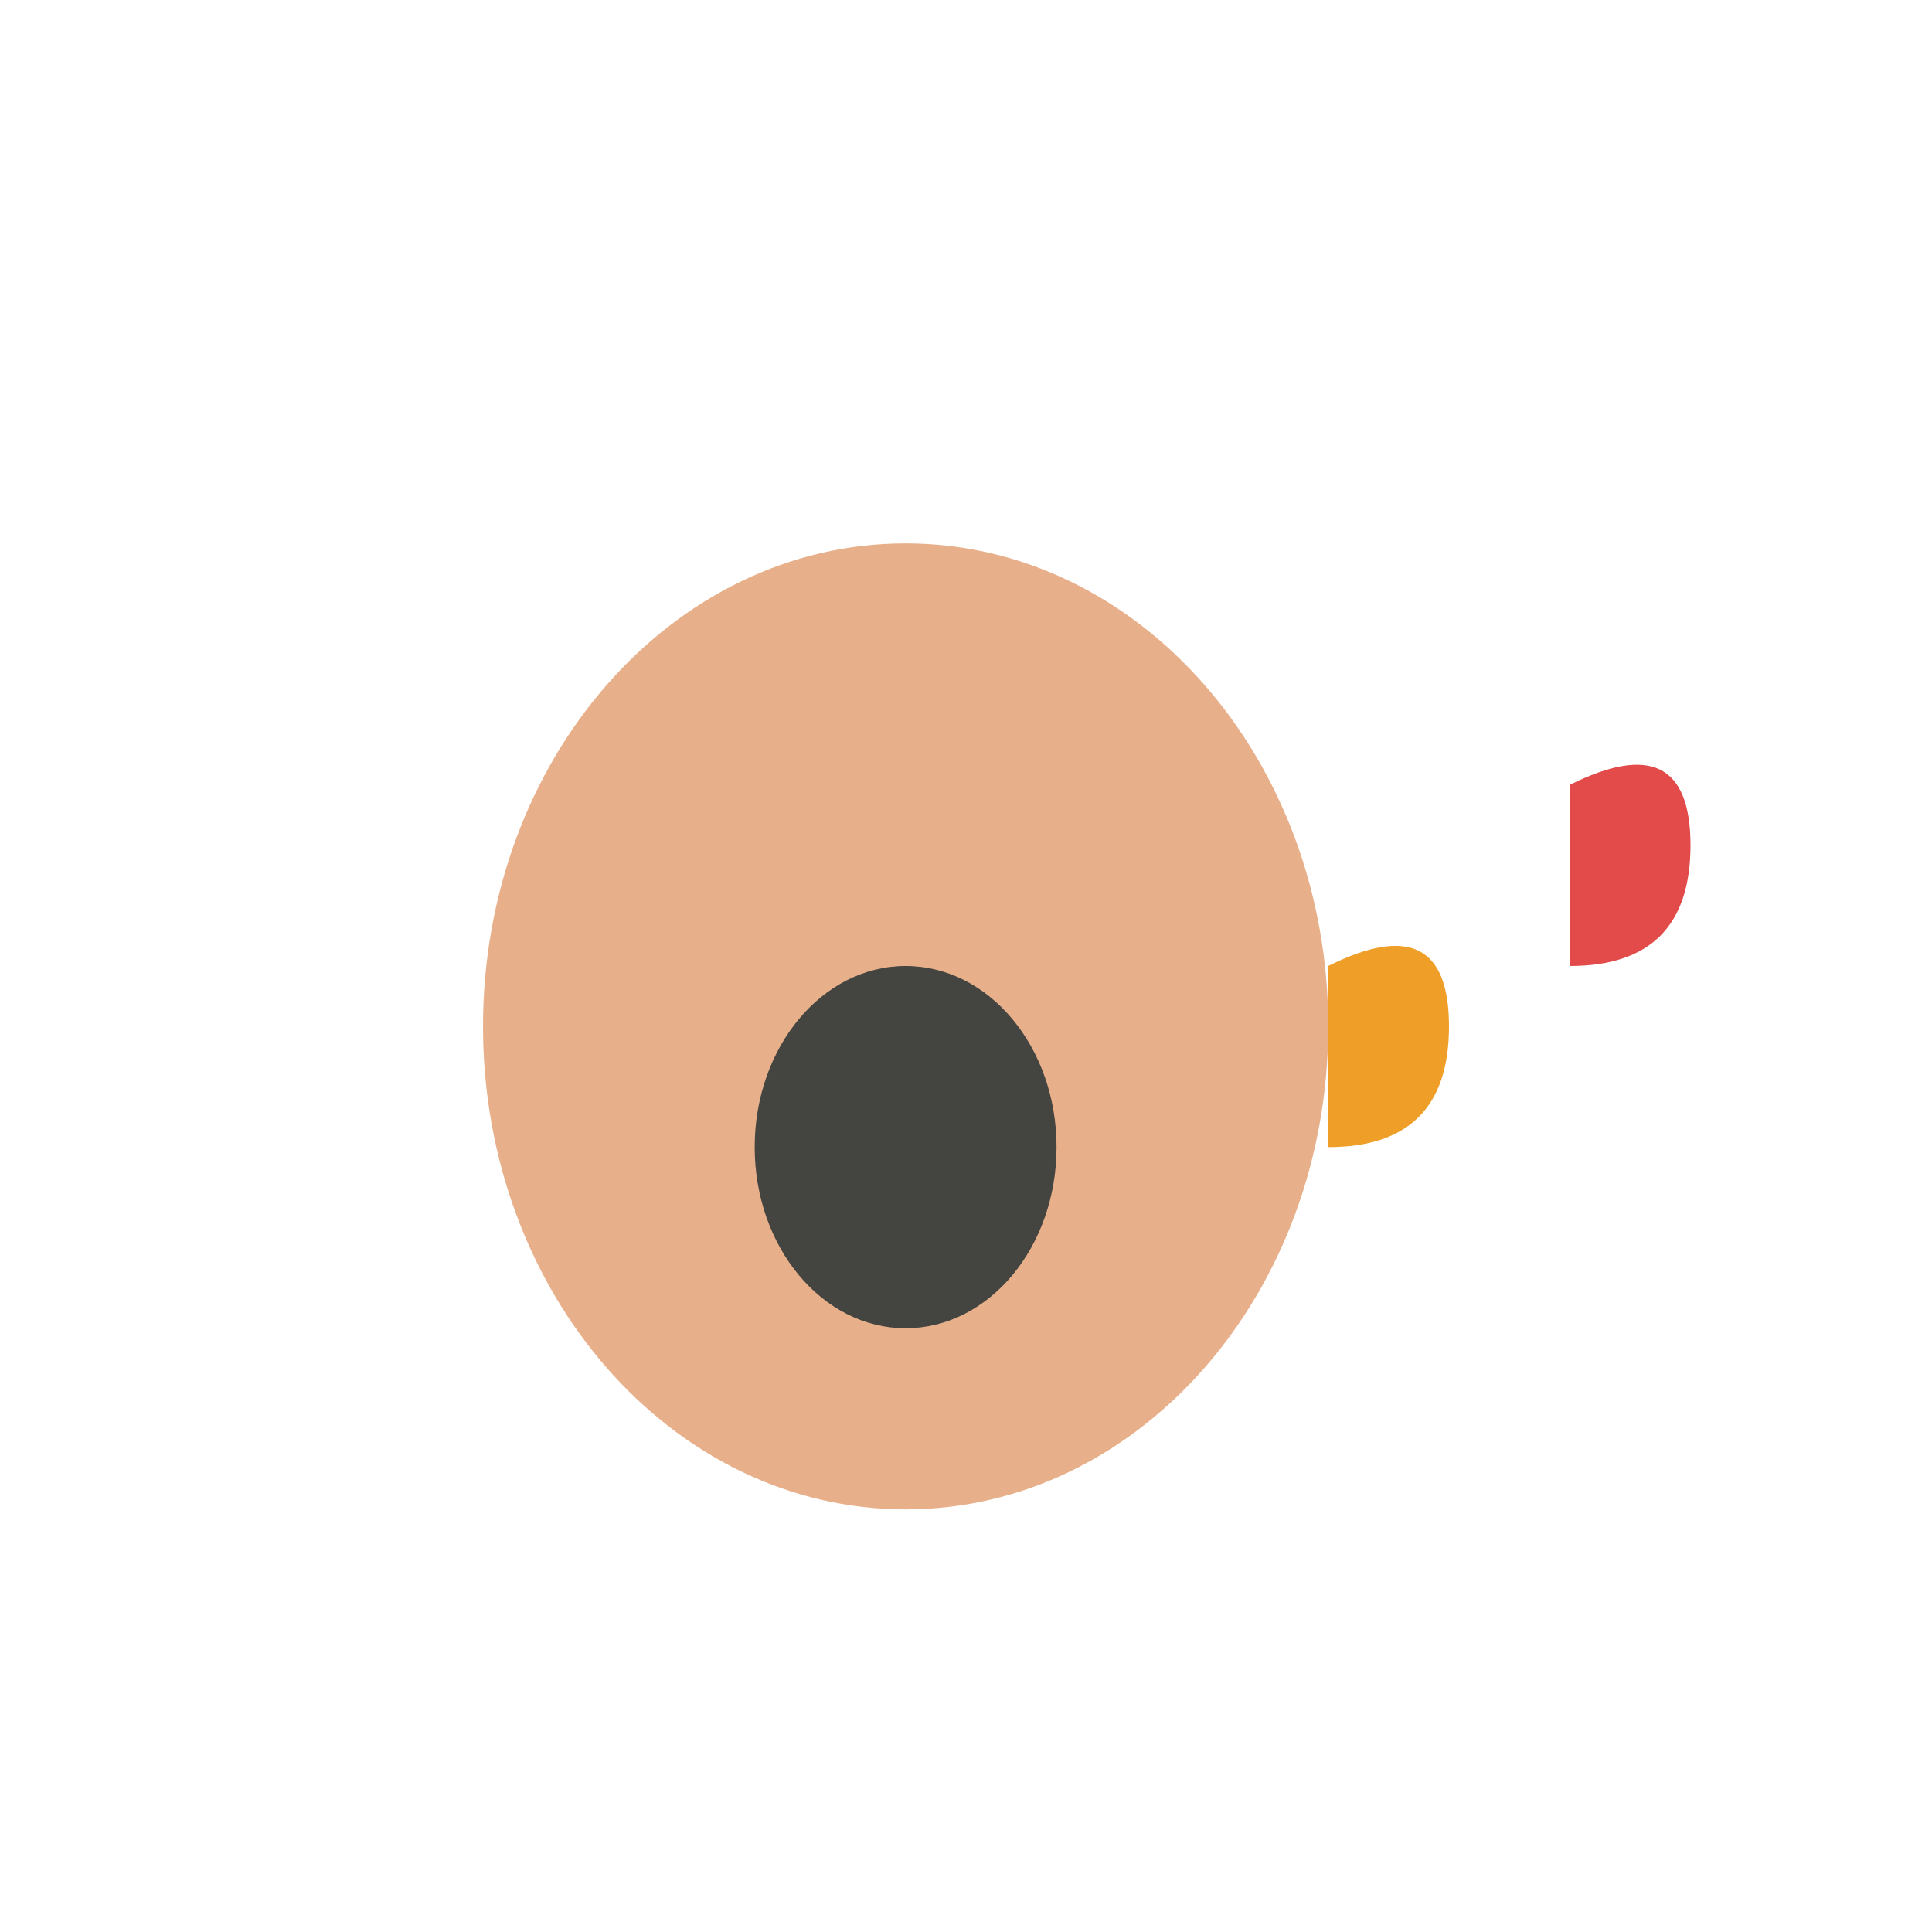
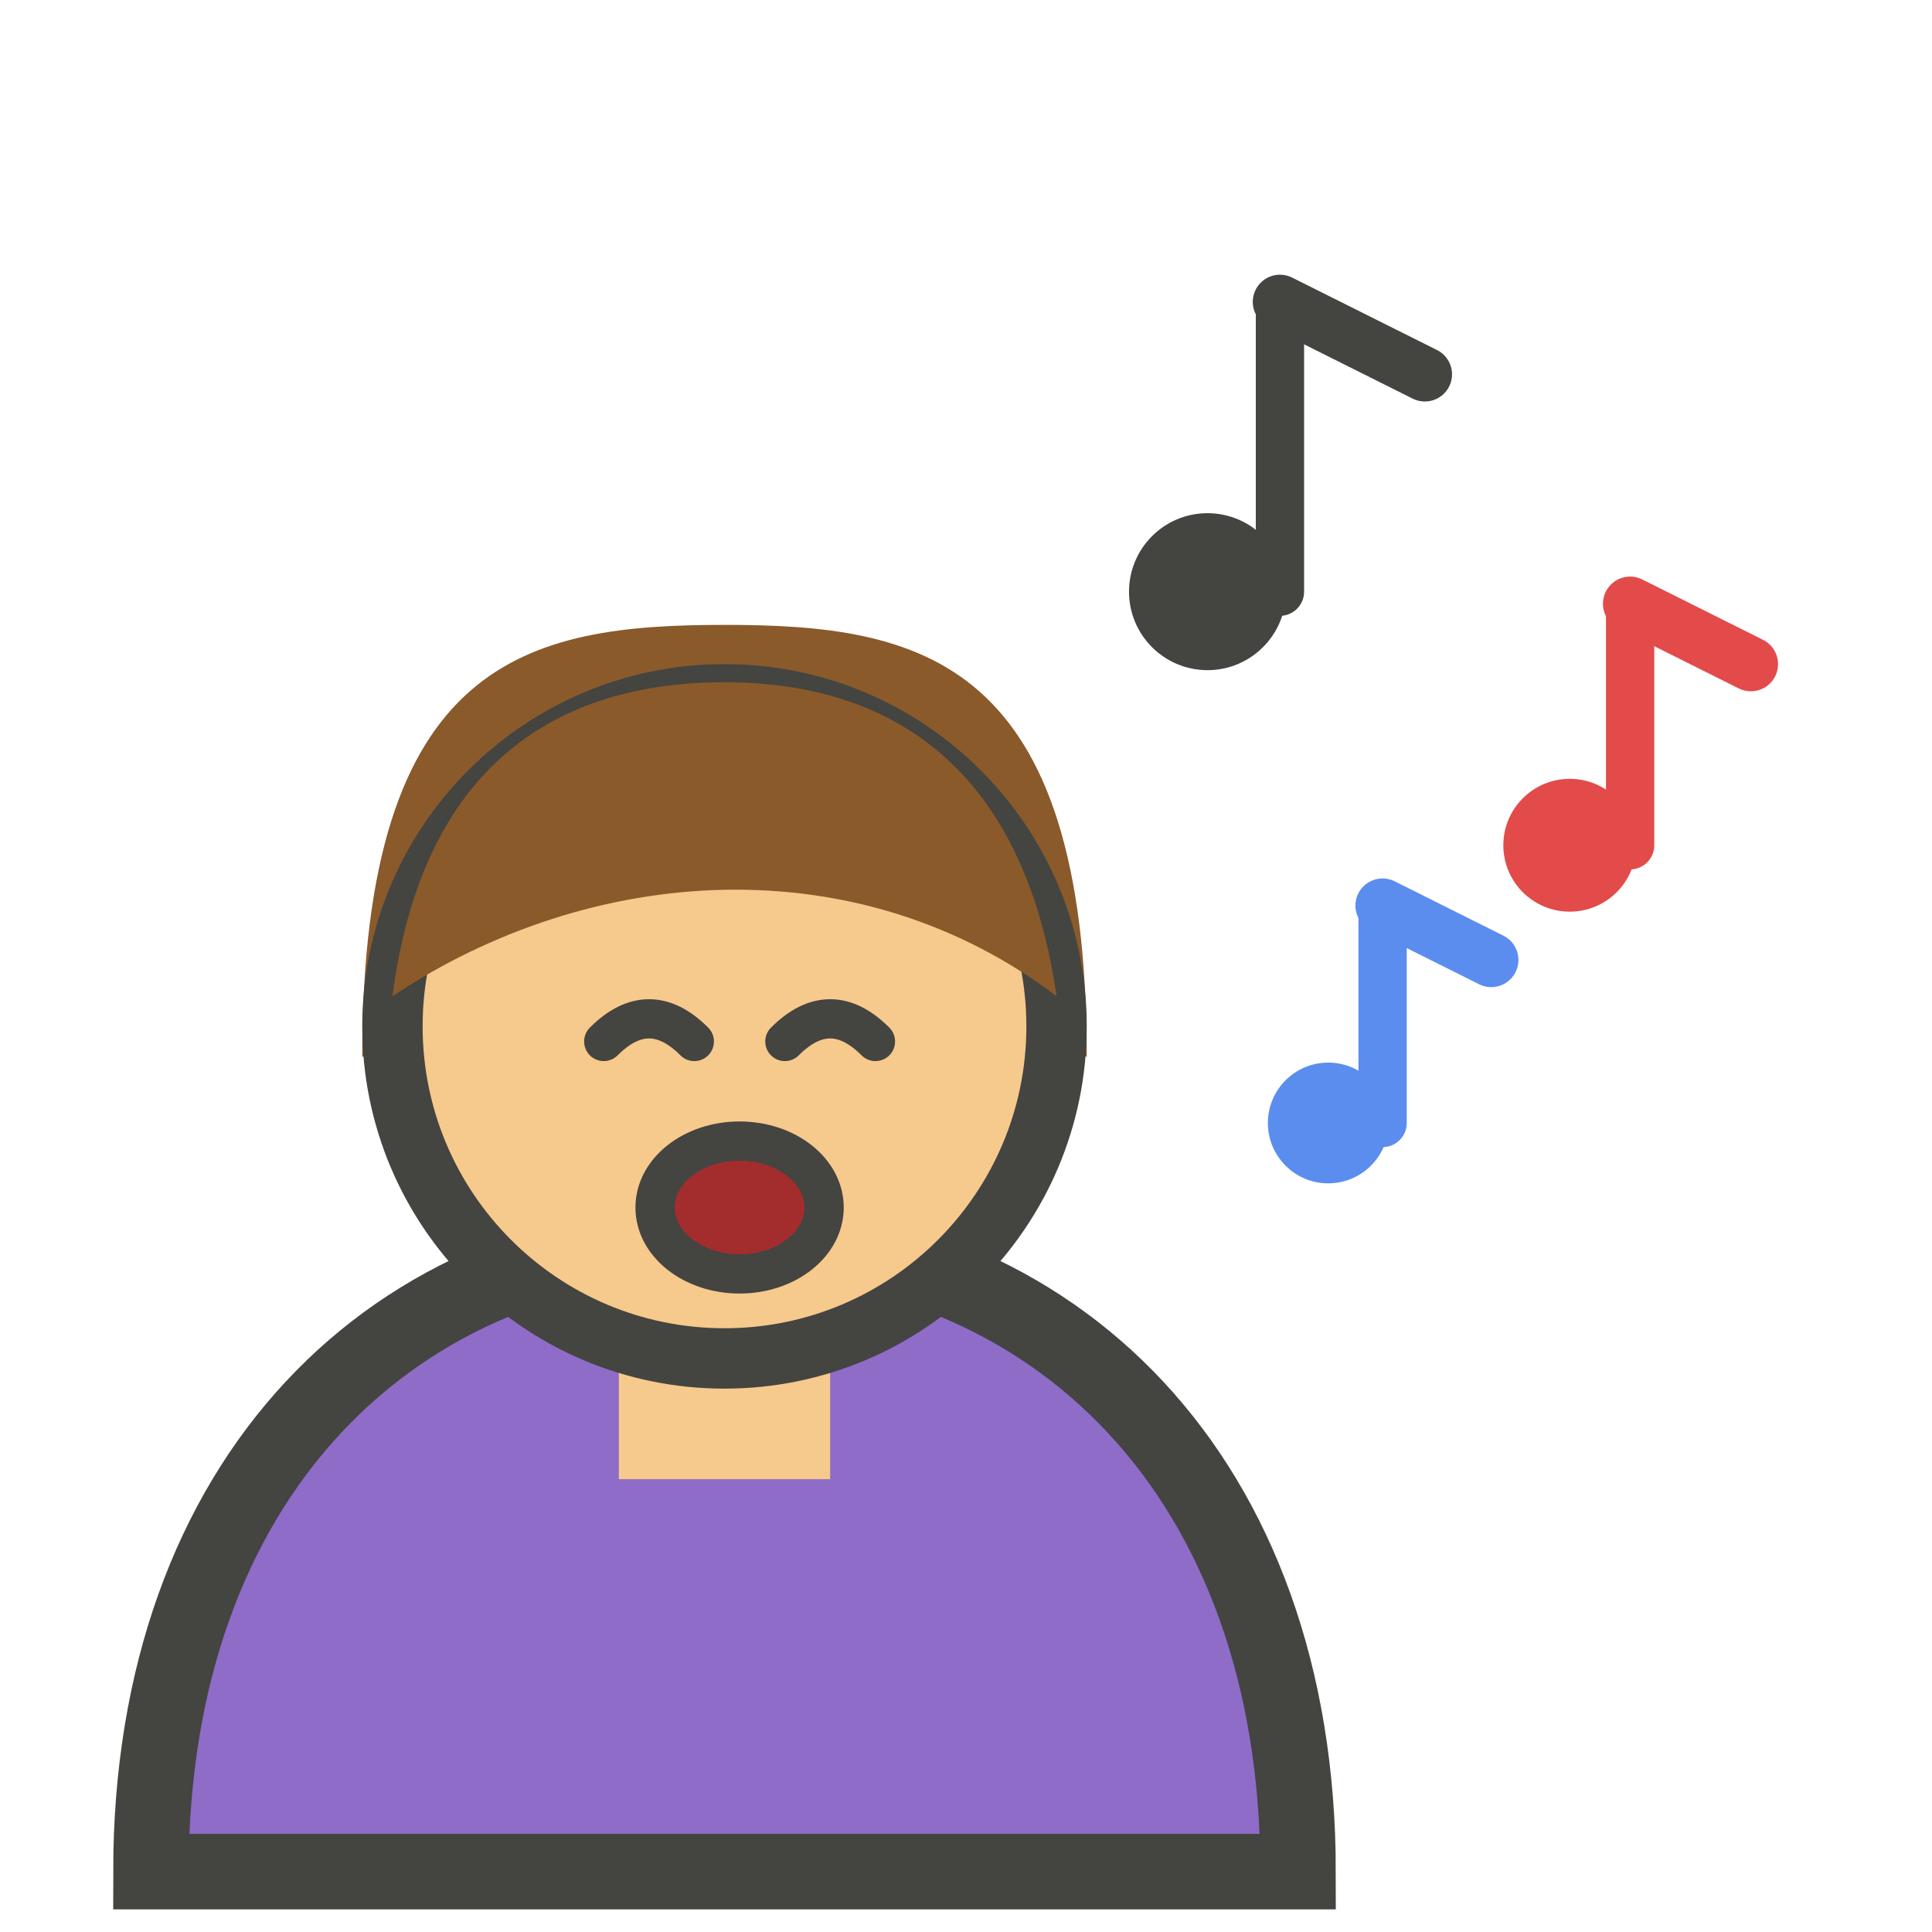
<svg xmlns="http://www.w3.org/2000/svg" viewBox="0 0 64 64">
-   <ellipse cx="30" cy="34" rx="14" ry="16" fill="#E8B08A" />
-   <ellipse cx="30" cy="38" rx="5" ry="6" fill="#444441" />
-   <path d="M44 18 L44 32 Q48 30 48 34 Q48 38 44 38 L44 24" fill="#EF9F27" />
-   <path d="M52 12 L52 26 Q56 24 56 28 Q56 32 52 32 L52 18" fill="#E24B4A" />
+   <path d="M5 62c0-13 8-21 19-21s19 8 19 21z" fill="#8E6CC8" stroke="#444441" stroke-width="2.5" />
+   <path d="M20.5 43h7v6h-7z" fill="#F6C98C" />
+   <path d="M12 35c0-13.2 5.5-14.3 12-14.3s12 1.1 12 14.3z" fill="#8A5A2B" />
+   <circle cx="24" cy="34" r="11" fill="#F6C98C" stroke="#444441" stroke-width="2" />
+   <path d="M13 33c1-7.7 5.5-10.4 11-10.4s9.9 2.8 11 10.4c-6.6-5-15.4-4.4-22 0z" fill="#8A5A2B" />
+   <path d="M20 34.5q1.5-1.5 3 0M26 34.5q1.5-1.5 3 0" fill="none" stroke="#444441" stroke-width="1.3" stroke-linecap="round" stroke-linejoin="round" />
+   <ellipse cx="24.5" cy="40" rx="2.8" ry="2.2" fill="#A32D2D" stroke="#444441" stroke-width="1.3" />
+   <circle cx="40" cy="19.6" r="2.6" fill="#444441" />
+   <path d="M42.4 19.6L42.4 10" fill="none" stroke="#444441" stroke-width="1.6" stroke-linecap="round" stroke-linejoin="round" />
+   <path d="M42.4 10L47.2 12.4" fill="none" stroke="#444441" stroke-width="1.8" stroke-linecap="round" stroke-linejoin="round" />
+   <circle cx="52" cy="28" r="2.2" fill="#E24B4A" />
+   <path d="M54 28L54 20" fill="none" stroke="#E24B4A" stroke-width="1.6" stroke-linecap="round" stroke-linejoin="round" />
+   <path d="M54 20L58 22" fill="none" stroke="#E24B4A" stroke-width="1.8" stroke-linecap="round" stroke-linejoin="round" />
+   <circle cx="44" cy="37.2" r="2" fill="#5B8DEF" />
+   <path d="M45.8 37.2L45.8 30" fill="none" stroke="#5B8DEF" stroke-width="1.6" stroke-linecap="round" stroke-linejoin="round" />
+   <path d="M45.8 30L49.4 31.8" fill="none" stroke="#5B8DEF" stroke-width="1.8" stroke-linecap="round" stroke-linejoin="round" />
</svg>
